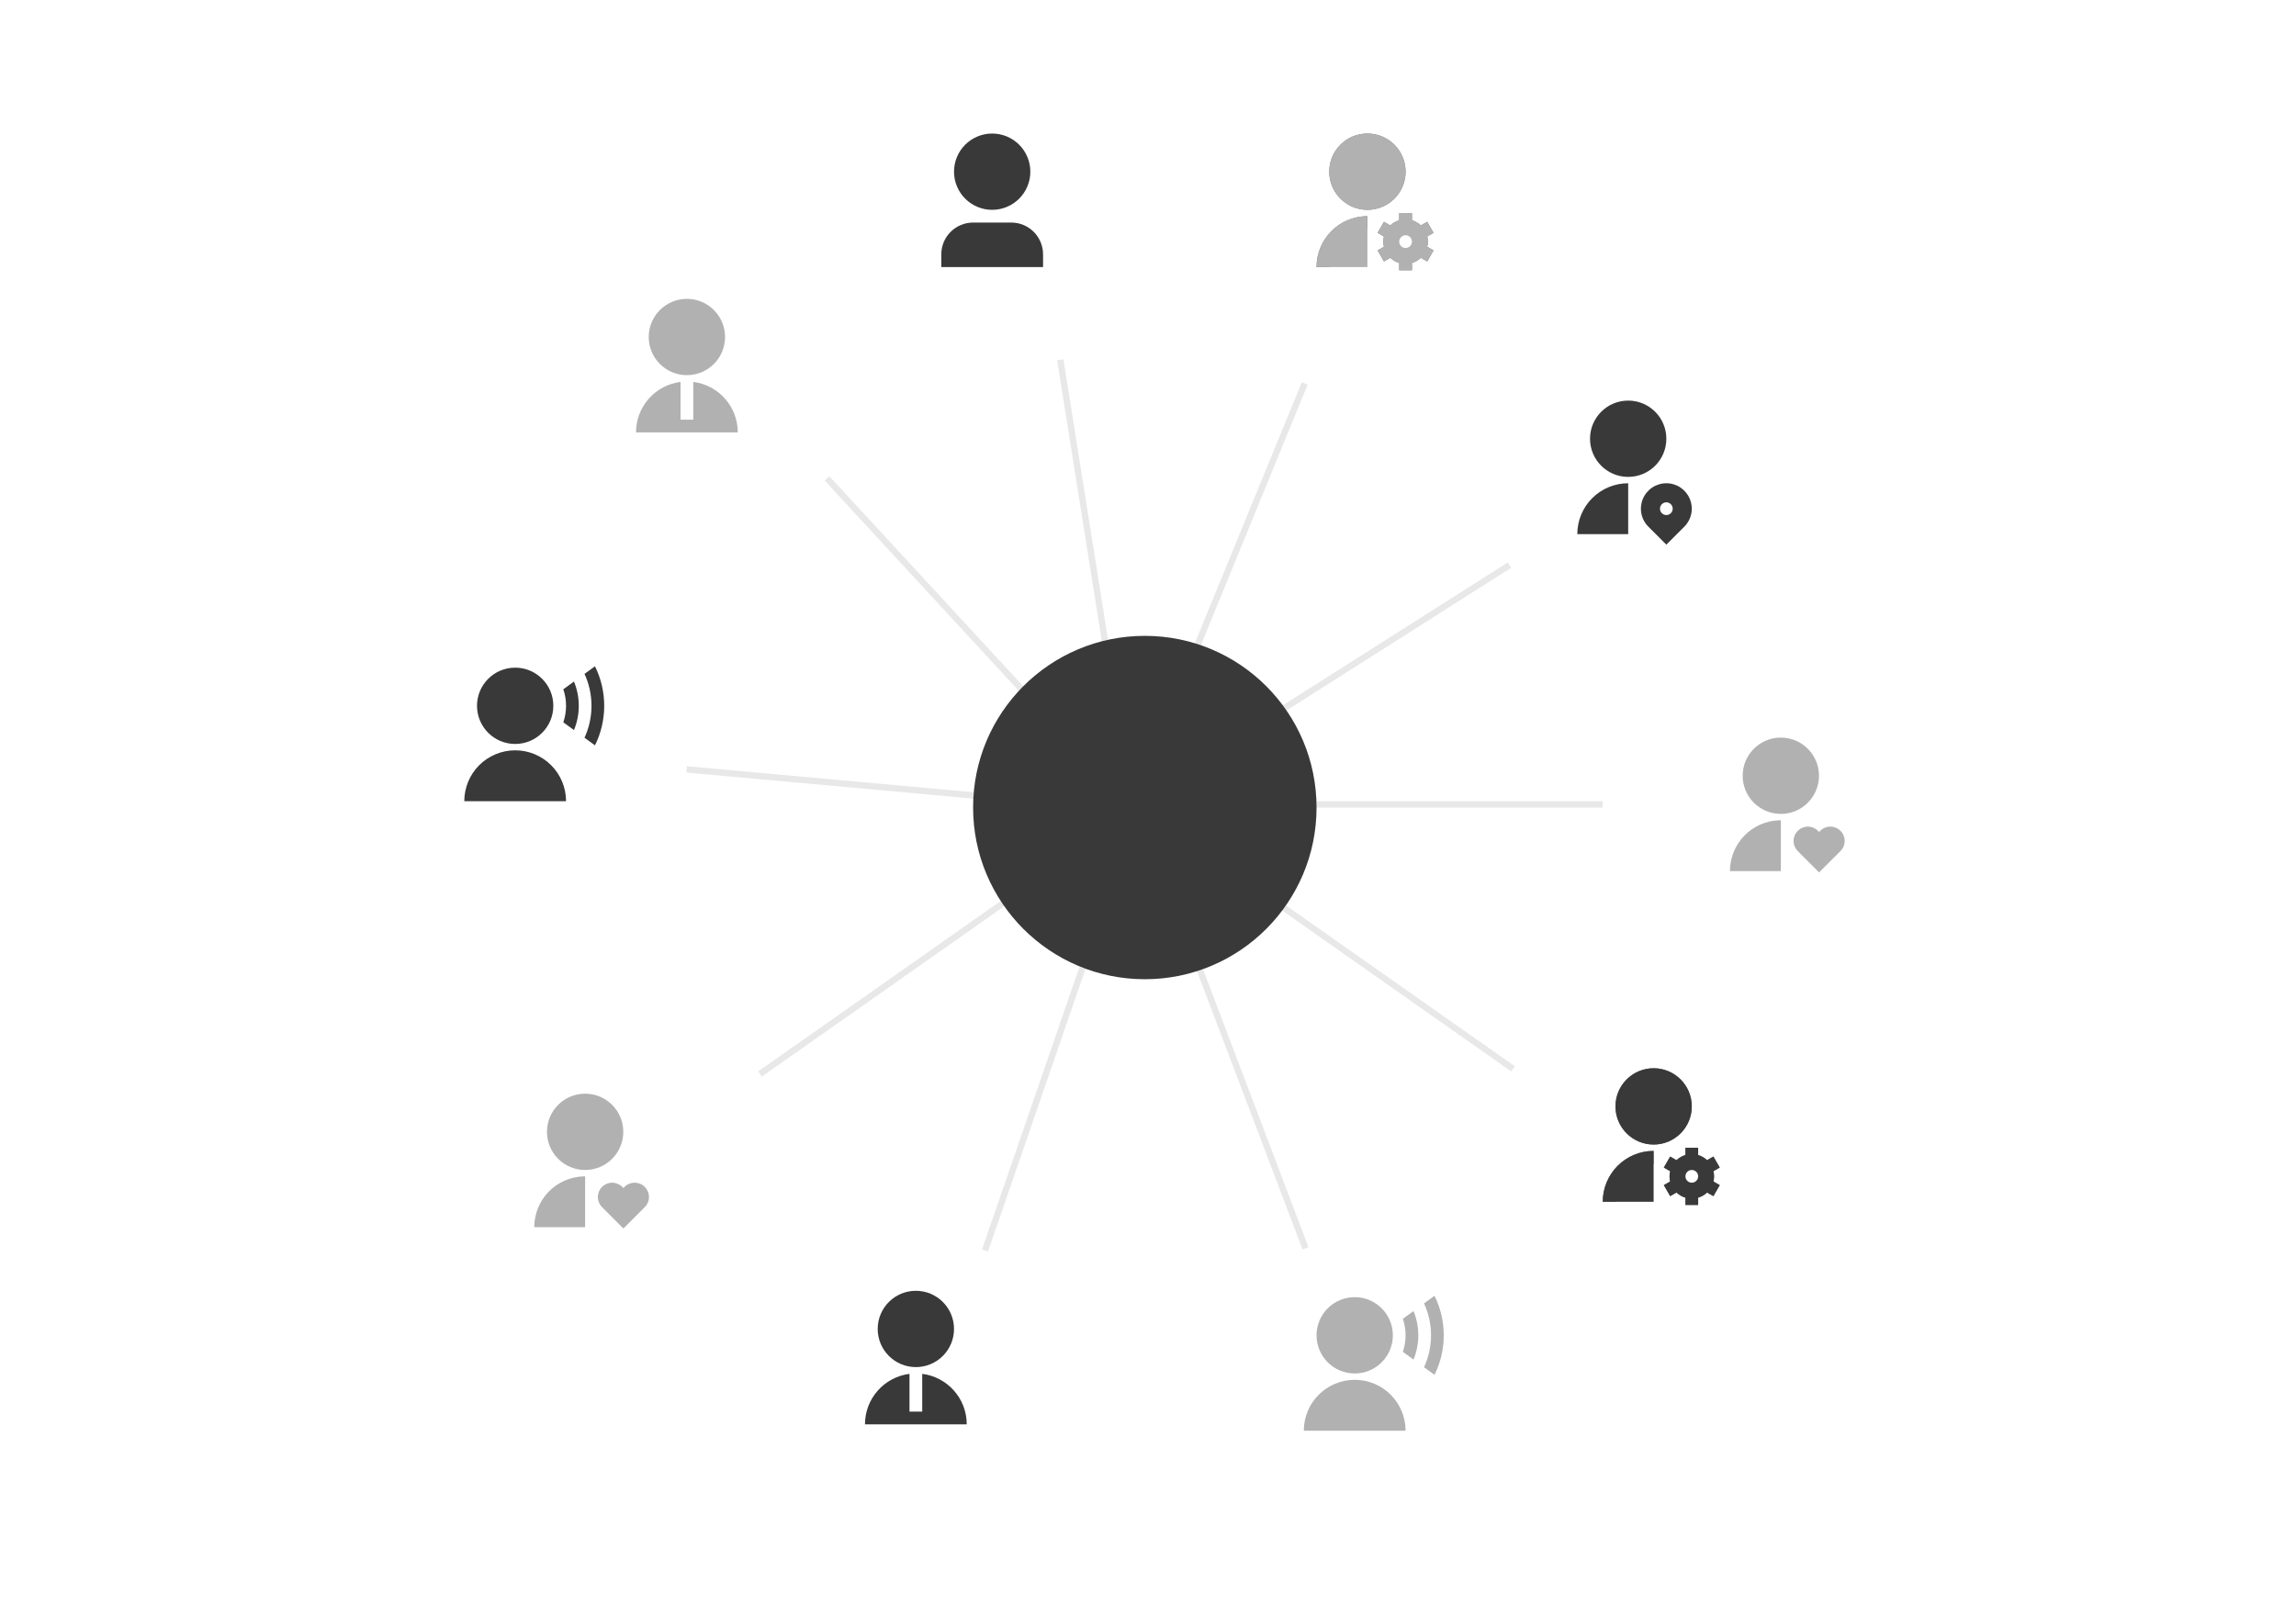
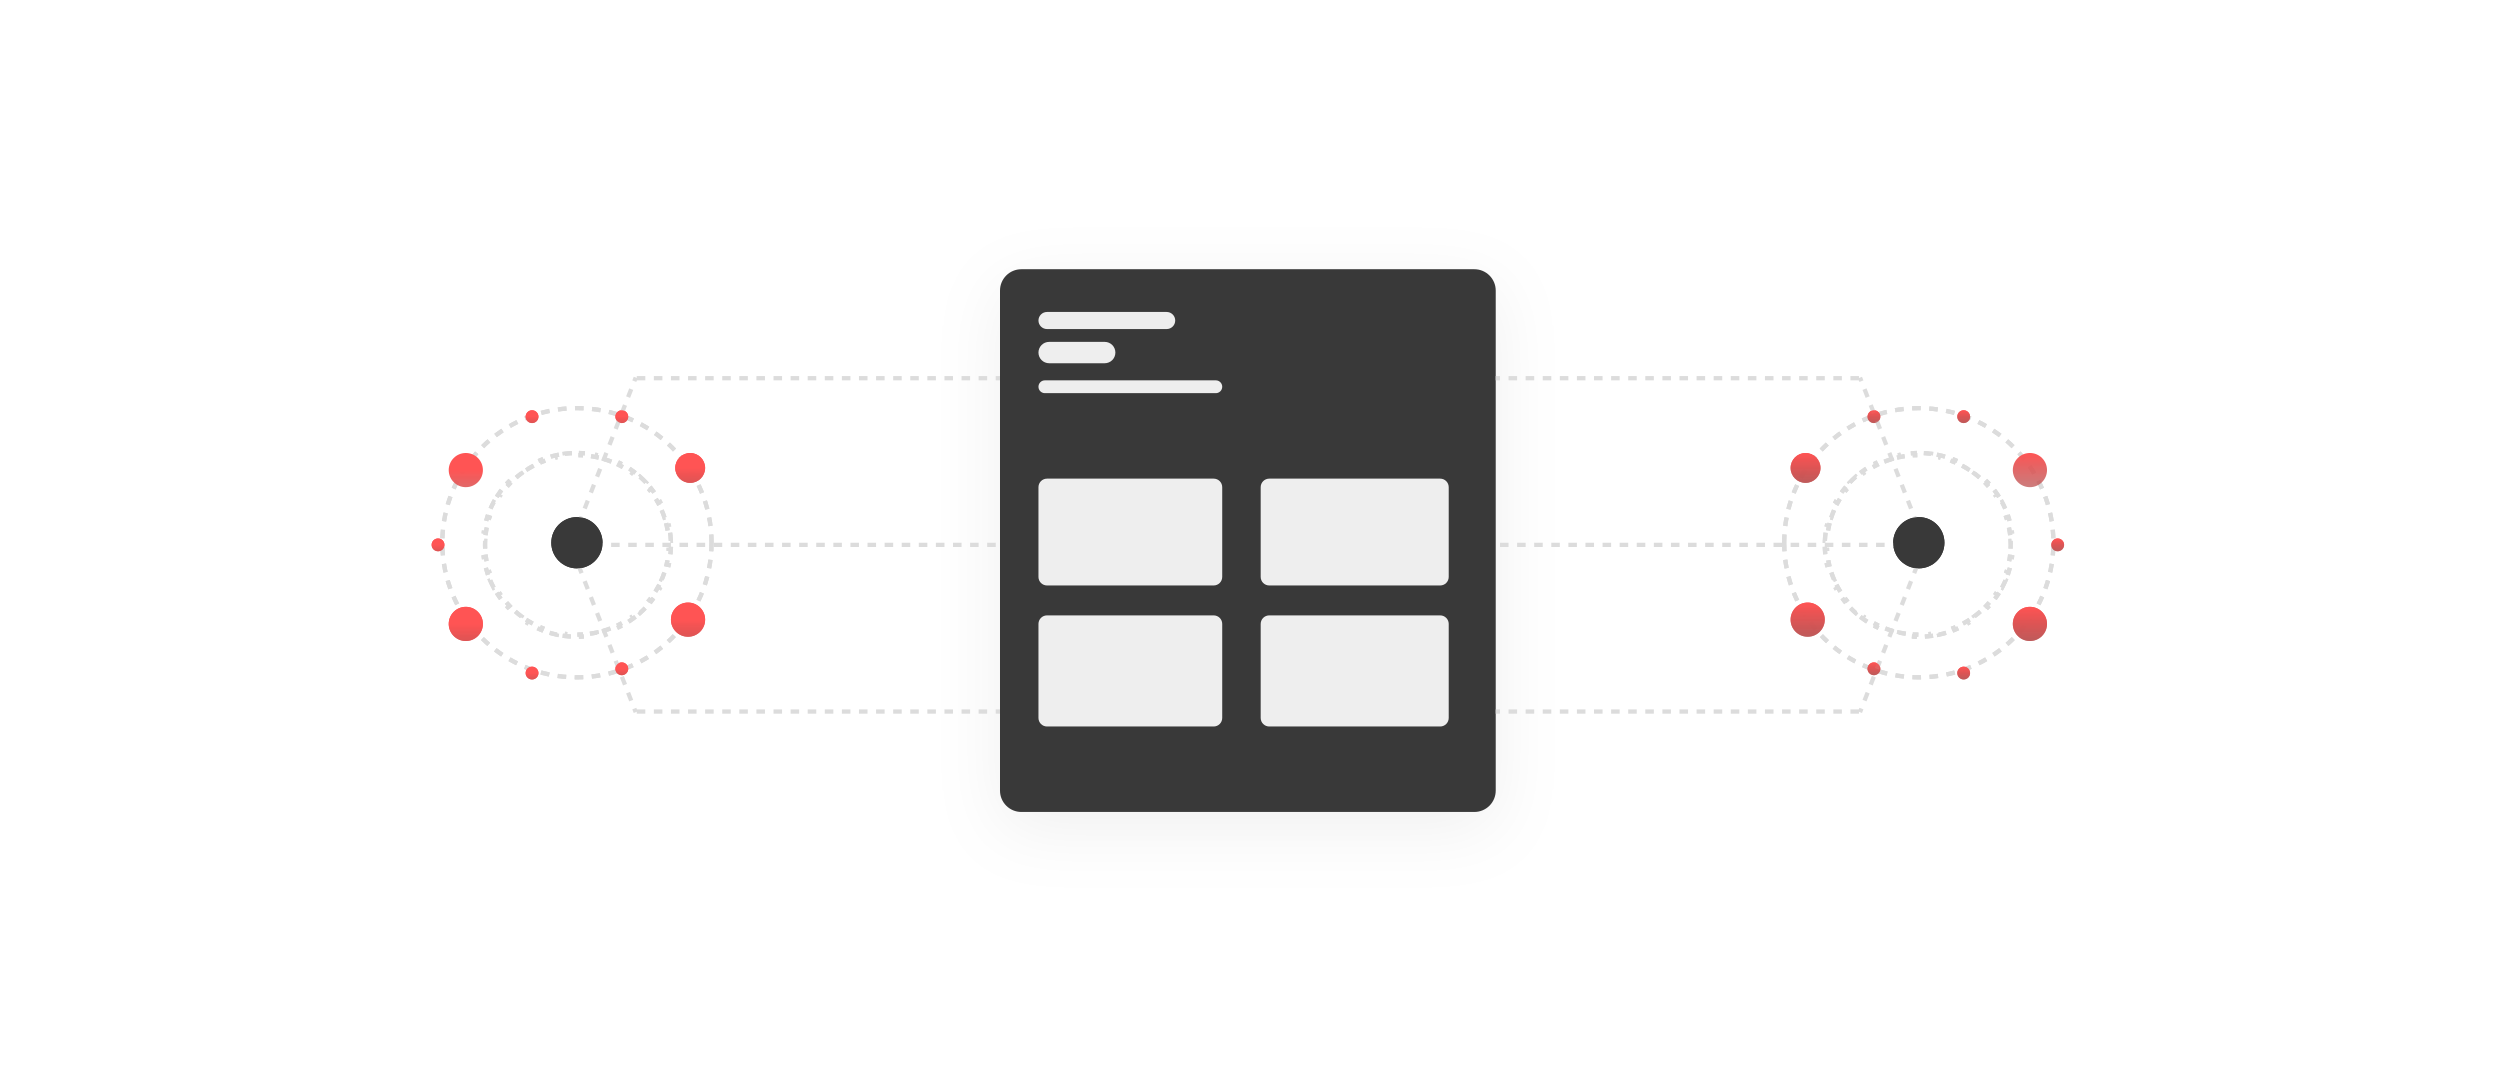
- <svg xmlns="http://www.w3.org/2000/svg" width="361" height="254" viewBox="0 0 361 254" fill="none">
-   <line x1="178.033" y1="127.239" x2="130.033" y2="75.239" stroke="#E8E8E8" />
-   <line x1="177.906" y1="126.979" x2="166.706" y2="56.579" stroke="#E8E8E8" />
-   <line x1="177.937" y1="126.71" x2="205.137" y2="60.31" stroke="#E8E8E8" />
-   <line x1="178.132" y1="126.478" x2="237.332" y2="88.878" stroke="#E8E8E8" />
-   <line x1="178" y1="126.5" x2="252" y2="126.5" stroke="#E8E8E8" />
-   <line x1="178.687" y1="126.491" x2="237.887" y2="168.091" stroke="#E8E8E8" />
-   <line x1="178.868" y1="126.723" x2="205.268" y2="196.323" stroke="#E8E8E8" />
-   <line x1="178.873" y1="127.063" x2="154.873" y2="196.663" stroke="#E8E8E8" />
-   <line x1="178.687" y1="127.309" x2="119.487" y2="168.909" stroke="#E8E8E8" />
-   <line x1="178.355" y1="127.398" x2="107.955" y2="120.998" stroke="#E8E8E8" />
-   <circle cx="180" cy="127" r="27" fill="#393939" />
-   <path d="M285.841 130.659L286.017 130.836L286.195 130.659C286.404 130.45 286.652 130.284 286.925 130.171C287.198 130.058 287.491 130 287.786 130C288.081 130 288.374 130.058 288.647 130.171C288.92 130.284 289.168 130.45 289.377 130.659C289.586 130.868 289.752 131.116 289.865 131.389C289.978 131.662 290.036 131.955 290.036 132.25C290.036 132.545 289.978 132.838 289.865 133.111C289.752 133.384 289.586 133.632 289.377 133.841L286.017 137.2L282.659 133.841C282.237 133.419 282 132.847 282 132.25C282 131.653 282.237 131.081 282.659 130.659C283.081 130.237 283.653 130 284.25 130C284.847 130 285.419 130.237 285.841 130.659V130.659ZM280 129V137H272C272 134.922 272.809 132.925 274.255 131.432C275.702 129.94 277.673 129.069 279.75 129.004L280 129ZM280 116C283.315 116 286 118.685 286 122C286 125.315 283.315 128 280 128C276.685 128 274 125.315 274 122C274 118.685 276.685 116 280 116Z" fill="#B1B1B1" />
-   <path d="M97.841 186.659L98.017 186.836L98.195 186.659C98.404 186.45 98.652 186.284 98.925 186.171C99.198 186.058 99.49 186 99.786 186C100.081 186 100.374 186.058 100.647 186.171C100.92 186.284 101.168 186.45 101.377 186.659C101.586 186.868 101.752 187.116 101.865 187.389C101.978 187.662 102.036 187.955 102.036 188.25C102.036 188.545 101.978 188.838 101.865 189.111C101.752 189.384 101.586 189.632 101.377 189.841L98.017 193.2L94.659 189.841C94.237 189.419 94 188.847 94 188.25C94 187.653 94.237 187.081 94.659 186.659C95.081 186.237 95.653 186 96.25 186C96.847 186 97.419 186.237 97.841 186.659V186.659ZM92 185V193H84C84 190.922 84.809 188.925 86.255 187.432C87.702 185.94 89.673 185.069 91.75 185.004L92 185ZM92 172C95.315 172 98 174.685 98 178C98 181.315 95.315 184 92 184C88.685 184 86 181.315 86 178C86 174.685 88.685 172 92 172Z" fill="#B1B1B1" />
-   <path d="M260 181V183C258.409 183 256.883 183.632 255.757 184.757C254.632 185.883 254 187.409 254 189H252C252 186.878 252.843 184.843 254.343 183.343C255.843 181.843 257.878 181 260 181V181ZM260 180C256.685 180 254 177.315 254 174C254 170.685 256.685 168 260 168C263.315 168 266 170.685 266 174C266 177.315 263.315 180 260 180ZM260 178C262.21 178 264 176.21 264 174C264 171.79 262.21 170 260 170C257.79 170 256 171.79 256 174C256 176.21 257.79 178 260 178ZM262.595 185.812C262.468 185.278 262.468 184.723 262.595 184.189L261.603 183.616L262.603 181.884L263.595 182.457C263.993 182.08 264.474 181.802 265 181.645V180.5H267V181.645C267.532 181.803 268.012 182.085 268.405 182.457L269.397 181.884L270.397 183.616L269.405 184.189C269.532 184.722 269.532 185.278 269.405 185.811L270.397 186.384L269.397 188.116L268.405 187.543C268.007 187.92 267.526 188.198 267 188.355V189.5H265V188.355C264.474 188.198 263.993 187.92 263.595 187.543L262.603 188.116L261.603 186.384L262.595 185.812V185.812ZM266 186.5C266.398 186.5 266.779 186.342 267.061 186.061C267.342 185.779 267.5 185.398 267.5 185C267.5 184.602 267.342 184.221 267.061 183.939C266.779 183.658 266.398 183.5 266 183.5C265.602 183.5 265.221 183.658 264.939 183.939C264.658 184.221 264.5 184.602 264.5 185C264.5 185.398 264.658 185.779 264.939 186.061C265.221 186.342 265.602 186.5 266 186.5Z" fill="#727171" />
-   <path d="M260 181V189H252C252 186.878 252.843 184.843 254.343 183.343C255.843 181.843 257.878 181 260 181V181ZM260 180C256.685 180 254 177.315 254 174C254 170.685 256.685 168 260 168C263.315 168 266 170.685 266 174C266 177.315 263.315 180 260 180ZM262.595 185.812C262.468 185.278 262.468 184.723 262.595 184.189L261.603 183.616L262.603 181.884L263.595 182.457C263.993 182.08 264.474 181.802 265 181.645V180.5H267V181.645C267.532 181.803 268.012 182.085 268.405 182.457L269.397 181.884L270.397 183.616L269.405 184.189C269.532 184.722 269.532 185.278 269.405 185.811L270.397 186.384L269.397 188.116L268.405 187.543C268.007 187.92 267.526 188.198 267 188.355V189.5H265V188.355C264.474 188.198 263.993 187.92 263.595 187.543L262.603 188.116L261.603 186.384L262.595 185.812V185.812ZM266 184C265.735 184 265.48 184.105 265.293 184.293C265.105 184.48 265 184.735 265 185C265 185.265 265.105 185.52 265.293 185.707C265.48 185.895 265.735 186 266 186C266.265 186 266.52 185.895 266.707 185.707C266.895 185.52 267 185.265 267 185C267 184.735 266.895 184.48 266.707 184.293C266.52 184.105 266.265 184 266 184Z" fill="#393939" />
-   <path d="M215 34V36C213.409 36 211.883 36.632 210.757 37.757C209.632 38.883 209 40.409 209 42H207C207 39.878 207.843 37.843 209.343 36.343C210.843 34.843 212.878 34 215 34V34ZM215 33C211.685 33 209 30.315 209 27C209 23.685 211.685 21 215 21C218.315 21 221 23.685 221 27C221 30.315 218.315 33 215 33ZM215 31C217.21 31 219 29.21 219 27C219 24.79 217.21 23 215 23C212.79 23 211 24.79 211 27C211 29.21 212.79 31 215 31ZM217.595 38.812C217.468 38.278 217.468 37.723 217.595 37.189L216.603 36.616L217.603 34.884L218.595 35.457C218.993 35.08 219.474 34.802 220 34.645V33.5H222V34.645C222.532 34.803 223.012 35.085 223.405 35.457L224.397 34.884L225.397 36.616L224.405 37.189C224.532 37.722 224.532 38.278 224.405 38.811L225.397 39.384L224.397 41.116L223.405 40.543C223.007 40.92 222.526 41.198 222 41.355V42.5H220V41.355C219.474 41.198 218.993 40.92 218.595 40.543L217.603 41.116L216.603 39.384L217.595 38.812V38.812ZM221 39.5C221.398 39.5 221.779 39.342 222.061 39.061C222.342 38.779 222.5 38.398 222.5 38C222.5 37.602 222.342 37.221 222.061 36.939C221.779 36.658 221.398 36.5 221 36.5C220.602 36.5 220.221 36.658 219.939 36.939C219.658 37.221 219.5 37.602 219.5 38C219.5 38.398 219.658 38.779 219.939 39.061C220.221 39.342 220.602 39.5 221 39.5Z" fill="#727171" />
-   <path d="M215 34V42H207C207 39.878 207.843 37.843 209.343 36.343C210.843 34.843 212.878 34 215 34V34ZM215 33C211.685 33 209 30.315 209 27C209 23.685 211.685 21 215 21C218.315 21 221 23.685 221 27C221 30.315 218.315 33 215 33ZM217.595 38.812C217.468 38.278 217.468 37.723 217.595 37.189L216.603 36.616L217.603 34.884L218.595 35.457C218.993 35.08 219.474 34.802 220 34.645V33.5H222V34.645C222.532 34.803 223.012 35.085 223.405 35.457L224.397 34.884L225.397 36.616L224.405 37.189C224.532 37.722 224.532 38.278 224.405 38.811L225.397 39.384L224.397 41.116L223.405 40.543C223.007 40.92 222.526 41.198 222 41.355V42.5H220V41.355C219.474 41.198 218.993 40.92 218.595 40.543L217.603 41.116L216.603 39.384L217.595 38.812V38.812ZM221 37C220.735 37 220.48 37.105 220.293 37.293C220.105 37.48 220 37.735 220 38C220 38.265 220.105 38.52 220.293 38.707C220.48 38.895 220.735 39 221 39C221.265 39 221.52 38.895 221.707 38.707C221.895 38.52 222 38.265 222 38C222 37.735 221.895 37.48 221.707 37.293C221.52 37.105 221.265 37 221 37Z" fill="#B1B1B1" />
-   <path d="M256 76V84H248C248 81.878 248.843 79.843 250.343 78.343C251.843 76.843 253.878 76 256 76V76ZM256 75C252.685 75 250 72.315 250 69C250 65.685 252.685 63 256 63C259.315 63 262 65.685 262 69C262 72.315 259.315 75 256 75ZM264.828 82.828L262 85.657L259.172 82.828C258.612 82.269 258.231 81.556 258.077 80.78C257.923 80.004 258.002 79.2 258.304 78.469C258.607 77.738 259.12 77.113 259.778 76.673C260.435 76.234 261.209 75.999 262 75.999C262.791 75.999 263.565 76.234 264.222 76.673C264.88 77.113 265.393 77.738 265.696 78.469C265.998 79.2 266.077 80.004 265.923 80.78C265.769 81.556 265.388 82.269 264.828 82.828V82.828ZM262 79C261.735 79 261.48 79.105 261.293 79.293C261.105 79.48 261 79.735 261 80C261 80.265 261.105 80.52 261.293 80.707C261.48 80.895 261.735 81 262 81C262.265 81 262.52 80.895 262.707 80.707C262.895 80.52 263 80.265 263 80C263 79.735 262.895 79.48 262.707 79.293C262.52 79.105 262.265 79 262 79Z" fill="#393939" />
-   <path d="M73 126C73 123.878 73.843 121.843 75.343 120.343C76.843 118.843 78.878 118 81 118C83.122 118 85.157 118.843 86.657 120.343C88.157 121.843 89 123.878 89 126H73ZM81 117C77.685 117 75 114.315 75 111C75 107.685 77.685 105 81 105C84.315 105 87 107.685 87 111C87 114.315 84.315 117 81 117ZM90.246 107.184C90.745 108.394 91.002 109.691 91 111C91.002 112.309 90.745 113.606 90.246 114.816L88.569 113.596C88.855 112.76 89.001 111.883 89 111C89.001 110.117 88.856 109.24 88.57 108.404L90.246 107.184V107.184ZM93.548 104.784C94.506 106.716 95.003 108.844 95 111C95 113.233 94.477 115.344 93.548 117.216L91.903 116.02C92.628 114.446 93.002 112.733 93 111C93 109.208 92.607 107.507 91.903 105.98L93.548 104.784V104.784Z" fill="#393939" />
-   <path d="M205 225C205 222.878 205.843 220.843 207.343 219.343C208.843 217.843 210.878 217 213 217C215.122 217 217.157 217.843 218.657 219.343C220.157 220.843 221 222.878 221 225H205ZM213 216C209.685 216 207 213.315 207 210C207 206.685 209.685 204 213 204C216.315 204 219 206.685 219 210C219 213.315 216.315 216 213 216ZM222.246 206.184C222.745 207.394 223.002 208.691 223 210C223.002 211.309 222.745 212.606 222.246 213.816L220.569 212.596C220.855 211.76 221.001 210.883 221 210C221.001 209.117 220.856 208.24 220.57 207.404L222.246 206.184V206.184ZM225.548 203.784C226.506 205.716 227.003 207.844 227 210C227 212.233 226.477 214.344 225.548 216.216L223.903 215.02C224.628 213.446 225.003 211.733 225 210C225 208.208 224.607 206.507 223.903 204.98L225.548 203.784V203.784Z" fill="#B1B1B1" />
-   <path d="M143 216.062V222H145V216.062C148.946 216.554 152 219.92 152 224H136C136 222.051 136.711 220.17 138 218.708C139.289 217.247 141.067 216.306 143 216.062V216.062ZM144 215C140.685 215 138 212.315 138 209C138 205.685 140.685 203 144 203C147.315 203 150 205.685 150 209C150 212.315 147.315 215 144 215Z" fill="#393939" />
-   <path d="M107 60.062V66H109V60.062C112.946 60.554 116 63.92 116 68H100C100 66.051 100.711 64.17 102 62.708C103.289 61.247 105.067 60.306 107 60.062V60.062ZM108 59C104.685 59 102 56.315 102 53C102 49.685 104.685 47 108 47C111.315 47 114 49.685 114 53C114 56.315 111.315 59 108 59Z" fill="#B1B1B1" />
-   <path d="M164 42H148V40C148 38.674 148.527 37.402 149.464 36.465C150.402 35.527 151.674 35 153 35H159C160.326 35 161.598 35.527 162.536 36.465C163.473 37.402 164 38.674 164 40V42ZM156 33C155.212 33 154.432 32.845 153.704 32.543C152.976 32.242 152.315 31.8 151.757 31.243C151.2 30.686 150.758 30.024 150.457 29.296C150.155 28.568 150 27.788 150 27C150 26.212 150.155 25.432 150.457 24.704C150.758 23.976 151.2 23.314 151.757 22.757C152.315 22.2 152.976 21.758 153.704 21.457C154.432 21.155 155.212 21 156 21C157.591 21 159.117 21.632 160.243 22.757C161.368 23.883 162 25.409 162 27C162 28.591 161.368 30.117 160.243 31.243C159.117 32.368 157.591 33 156 33V33Z" fill="#393939" />
+ <svg xmlns="http://www.w3.org/2000/svg" width="585" height="254" viewBox="0 0 585 254" fill="none">
+   <circle cx="135" cy="127" r="31.5" stroke="#DCDCDC" stroke-dasharray="2 2" />
+   <circle r="31.5" transform="matrix(-1 0 0 1 449 127)" stroke="#DCDCDC" stroke-dasharray="2 2" />
+   <g filter="url(#filter0_d)">
+     <rect x="234" y="63" width="116" height="127" rx="5" fill="#393939" />
+   </g>
+   <rect x="243" y="73" width="32" height="4" rx="2" fill="#EEEEEE" />
+   <rect x="243" y="80" width="18" height="5" rx="2.5" fill="#EEEEEE" />
+   <rect x="243" y="89" width="43" height="3" rx="1.5" fill="#EEEEEE" />
+   <rect x="243" y="112" width="43" height="25" rx="2" fill="#EEEEEE" />
+   <rect x="243" y="144" width="43" height="26" rx="2" fill="#EEEEEE" />
+   <rect x="295" y="112" width="44" height="25" rx="2" fill="#EEEEEE" />
+   <rect x="295" y="144" width="44" height="26" rx="2" fill="#EEEEEE" />
+   <path d="M156.81 124.66C156.894 125.282 156.951 125.913 156.979 126.55L156.479 126.573C156.493 126.88 156.5 127.189 156.5 127.5C156.5 127.811 156.493 128.12 156.479 128.427L156.979 128.45C156.951 129.087 156.894 129.718 156.81 130.34L156.314 130.273C156.231 130.89 156.12 131.498 155.984 132.096L156.471 132.207C156.329 132.827 156.16 133.437 155.965 134.036L155.49 133.881C155.297 134.47 155.079 135.048 154.836 135.614L155.296 135.811C155.046 136.394 154.77 136.964 154.47 137.52L154.03 137.282C153.736 137.827 153.418 138.357 153.078 138.872L153.495 139.148C153.146 139.676 152.774 140.189 152.38 140.684L151.989 140.372C151.604 140.856 151.198 141.323 150.772 141.772L151.135 142.116C150.7 142.574 150.244 143.014 149.77 143.434L149.439 143.06C148.976 143.47 148.496 143.859 147.999 144.229L148.297 144.63C147.79 145.007 147.266 145.362 146.726 145.695L146.463 145.269C145.939 145.593 145.399 145.895 144.844 146.174L145.069 146.621C144.507 146.905 143.93 147.165 143.34 147.401L143.154 146.937C142.582 147.166 141.998 147.372 141.403 147.553L141.549 148.031C140.947 148.214 140.335 148.373 139.712 148.506L139.608 148.017C139.007 148.145 138.397 148.248 137.779 148.326L137.841 148.822C137.219 148.901 136.588 148.954 135.95 148.98L135.929 148.481C135.621 148.494 135.311 148.5 135 148.5C134.689 148.5 134.379 148.494 134.071 148.481L134.05 148.98C133.412 148.954 132.781 148.901 132.159 148.822L132.221 148.326C131.603 148.248 130.993 148.145 130.392 148.017L130.288 148.506C129.665 148.373 129.053 148.214 128.451 148.031L128.597 147.553C128.002 147.372 127.418 147.166 126.846 146.937L126.66 147.401C126.07 147.165 125.493 146.905 124.931 146.621L125.156 146.174C124.601 145.895 124.061 145.593 123.537 145.269L123.274 145.695C122.734 145.362 122.21 145.007 121.703 144.63L122.001 144.229C121.504 143.859 121.024 143.469 120.561 143.06L120.23 143.434C119.756 143.014 119.3 142.574 118.865 142.116L119.228 141.772C118.802 141.323 118.396 140.856 118.011 140.372L117.62 140.684C117.226 140.189 116.854 139.676 116.505 139.148L116.922 138.872C116.582 138.357 116.264 137.827 115.97 137.282L115.53 137.52C115.23 136.964 114.954 136.394 114.704 135.811L115.164 135.614C114.921 135.048 114.703 134.47 114.51 133.881L114.035 134.036C113.84 133.437 113.671 132.827 113.529 132.207L114.016 132.096C113.88 131.498 113.769 130.89 113.686 130.273L113.19 130.34C113.106 129.718 113.049 129.087 113.021 128.45L113.521 128.427C113.507 128.12 113.5 127.811 113.5 127.5C113.5 127.189 113.507 126.88 113.521 126.573L113.021 126.55C113.049 125.913 113.106 125.282 113.19 124.66L113.686 124.727C113.769 124.11 113.88 123.502 114.016 122.904L113.529 122.793C113.671 122.173 113.84 121.563 114.035 120.964L114.51 121.119C114.703 120.53 114.921 119.952 115.164 119.386L114.704 119.189C114.954 118.606 115.23 118.036 115.53 117.48L115.97 117.718C116.264 117.173 116.582 116.643 116.922 116.128L116.505 115.852C116.854 115.324 117.226 114.811 117.62 114.316L118.011 114.628C118.396 114.144 118.802 113.677 119.228 113.228L118.865 112.884C119.3 112.426 119.756 111.986 120.23 111.566L120.561 111.94C121.024 111.53 121.504 111.141 122.001 110.771L121.703 110.37C122.21 109.993 122.734 109.638 123.274 109.305L123.537 109.731C124.061 109.407 124.601 109.105 125.156 108.826L124.931 108.379C125.493 108.095 126.07 107.835 126.66 107.599L126.846 108.063C127.418 107.834 128.002 107.628 128.597 107.447L128.451 106.969C129.053 106.786 129.665 106.627 130.288 106.494L130.392 106.983C130.993 106.855 131.603 106.752 132.221 106.674L132.159 106.178C132.781 106.099 133.412 106.046 134.05 106.02L134.071 106.519C134.379 106.506 134.689 106.5 135 106.5C135.311 106.5 135.621 106.506 135.929 106.519L135.95 106.02C136.588 106.046 137.219 106.099 137.841 106.178L137.779 106.674C138.397 106.752 139.007 106.855 139.608 106.983L139.712 106.494C140.335 106.627 140.947 106.786 141.549 106.969L141.403 107.447C141.998 107.628 142.582 107.834 143.154 108.063L143.34 107.599C143.93 107.835 144.507 108.095 145.069 108.379L144.844 108.826C145.399 109.105 145.939 109.407 146.463 109.731L146.726 109.305C147.266 109.638 147.79 109.993 148.297 110.37L147.999 110.771C148.496 111.141 148.976 111.531 149.439 111.94L149.77 111.566C150.244 111.986 150.7 112.426 151.135 112.884L150.772 113.228C151.198 113.677 151.604 114.144 151.989 114.628L152.38 114.316C152.774 114.811 153.146 115.324 153.495 115.852L153.078 116.128C153.418 116.643 153.736 117.173 154.03 117.718L154.47 117.48C154.77 118.036 155.046 118.606 155.296 119.189L154.836 119.386C155.079 119.952 155.297 120.53 155.49 121.119L155.965 120.964C156.16 121.563 156.329 122.173 156.471 122.793L155.984 122.904C156.12 123.502 156.231 124.11 156.314 124.727L156.81 124.66Z" stroke="#DCDCDC" stroke-dasharray="2 2" />
+   <path d="M427.19 124.66C427.106 125.282 427.049 125.913 427.021 126.55L427.521 126.573C427.507 126.88 427.5 127.189 427.5 127.5C427.5 127.811 427.507 128.12 427.521 128.427L427.021 128.45C427.049 129.087 427.106 129.718 427.19 130.34L427.686 130.273C427.769 130.89 427.88 131.498 428.016 132.096L427.529 132.207C427.671 132.827 427.84 133.437 428.035 134.036L428.51 133.881C428.703 134.47 428.921 135.048 429.164 135.614L428.704 135.811C428.954 136.394 429.23 136.964 429.53 137.52L429.97 137.282C430.264 137.827 430.582 138.357 430.922 138.872L430.505 139.148C430.854 139.676 431.226 140.189 431.62 140.684L432.011 140.372C432.396 140.856 432.802 141.323 433.228 141.772L432.865 142.116C433.3 142.574 433.756 143.014 434.23 143.434L434.561 143.06C435.024 143.47 435.504 143.859 436.001 144.229L435.703 144.63C436.21 145.007 436.734 145.362 437.274 145.695L437.537 145.269C438.061 145.593 438.601 145.895 439.156 146.174L438.931 146.621C439.493 146.905 440.07 147.165 440.66 147.401L440.846 146.937C441.418 147.166 442.002 147.372 442.597 147.553L442.451 148.031C443.053 148.214 443.665 148.373 444.288 148.506L444.392 148.017C444.993 148.145 445.603 148.248 446.221 148.326L446.159 148.822C446.781 148.901 447.412 148.954 448.05 148.98L448.071 148.481C448.379 148.494 448.689 148.5 449 148.5C449.311 148.5 449.621 148.494 449.929 148.481L449.95 148.98C450.588 148.954 451.219 148.901 451.841 148.822L451.779 148.326C452.397 148.248 453.007 148.145 453.608 148.017L453.712 148.506C454.335 148.373 454.947 148.214 455.549 148.031L455.403 147.553C455.998 147.372 456.582 147.166 457.154 146.937L457.34 147.401C457.93 147.165 458.507 146.905 459.069 146.621L458.844 146.174C459.399 145.895 459.939 145.593 460.463 145.269L460.726 145.695C461.266 145.362 461.79 145.007 462.297 144.63L461.999 144.229C462.496 143.859 462.976 143.469 463.439 143.06L463.77 143.434C464.244 143.014 464.7 142.574 465.135 142.116L464.772 141.772C465.198 141.323 465.604 140.856 465.989 140.372L466.38 140.684C466.774 140.189 467.146 139.676 467.495 139.148L467.078 138.872C467.418 138.357 467.736 137.827 468.03 137.282L468.47 137.52C468.77 136.964 469.046 136.394 469.296 135.811L468.836 135.614C469.079 135.048 469.297 134.47 469.49 133.881L469.965 134.036C470.16 133.437 470.329 132.827 470.471 132.207L469.984 132.096C470.12 131.498 470.231 130.89 470.314 130.273L470.81 130.34C470.894 129.718 470.951 129.087 470.979 128.45L470.479 128.427C470.493 128.12 470.5 127.811 470.5 127.5C470.5 127.189 470.493 126.88 470.479 126.573L470.979 126.55C470.951 125.913 470.894 125.282 470.81 124.66L470.314 124.727C470.231 124.11 470.12 123.502 469.984 122.904L470.471 122.793C470.329 122.173 470.16 121.563 469.965 120.964L469.49 121.119C469.297 120.53 469.079 119.952 468.836 119.386L469.296 119.189C469.046 118.606 468.77 118.036 468.47 117.48L468.03 117.718C467.736 117.173 467.418 116.643 467.078 116.128L467.495 115.852C467.146 115.324 466.774 114.811 466.38 114.316L465.989 114.628C465.604 114.144 465.198 113.677 464.772 113.228L465.135 112.884C464.7 112.426 464.244 111.986 463.77 111.566L463.439 111.94C462.976 111.53 462.496 111.141 461.999 110.771L462.297 110.37C461.79 109.993 461.266 109.638 460.726 109.305L460.463 109.731C459.939 109.407 459.399 109.105 458.844 108.826L459.069 108.379C458.507 108.095 457.93 107.835 457.34 107.599L457.154 108.063C456.582 107.834 455.998 107.628 455.403 107.447L455.549 106.969C454.947 106.786 454.335 106.627 453.712 106.494L453.608 106.983C453.007 106.855 452.397 106.752 451.779 106.674L451.841 106.178C451.219 106.099 450.588 106.046 449.95 106.02L449.929 106.519C449.621 106.506 449.311 106.5 449 106.5C448.689 106.5 448.379 106.506 448.071 106.519L448.05 106.02C447.412 106.046 446.781 106.099 446.159 106.178L446.221 106.674C445.603 106.752 444.993 106.855 444.392 106.983L444.288 106.494C443.665 106.627 443.053 106.786 442.451 106.969L442.597 107.447C442.002 107.628 441.418 107.834 440.846 108.063L440.66 107.599C440.07 107.835 439.493 108.095 438.931 108.379L439.156 108.826C438.601 109.105 438.061 109.407 437.537 109.731L437.274 109.305C436.734 109.638 436.21 109.993 435.703 110.37L436.001 110.771C435.504 111.141 435.024 111.531 434.561 111.94L434.23 111.566C433.756 111.986 433.3 112.426 432.865 112.884L433.228 113.228C432.802 113.677 432.396 114.144 432.011 114.628L431.62 114.316C431.226 114.811 430.854 115.324 430.505 115.852L430.922 116.128C430.582 116.643 430.264 117.173 429.97 117.718L429.53 117.48C429.23 118.036 428.954 118.606 428.704 119.189L429.164 119.386C428.921 119.952 428.703 120.53 428.51 121.119L428.035 120.964C427.84 121.563 427.671 122.173 427.529 122.793L428.016 122.904C427.88 123.502 427.769 124.11 427.686 124.727L427.19 124.66Z" stroke="#DCDCDC" stroke-dasharray="2 2" />
+   <circle cx="135" cy="127" r="31.5" stroke="#DCDCDC" stroke-dasharray="2 2" />
+   <circle r="31.5" transform="matrix(-1 0 0 1 449 127)" stroke="#DCDCDC" stroke-dasharray="2 2" />
+   <circle r="4" transform="matrix(-1 0 0 1 161 145)" fill="url(#paint0_linear)" />
+   <circle cx="423" cy="145" r="4" fill="url(#paint1_linear)" />
+   <circle r="3.5" transform="matrix(-1 0 0 1 161.5 109.5)" fill="url(#paint2_linear)" />
+   <circle cx="422.5" cy="109.5" r="3.5" fill="url(#paint3_linear)" />
+   <circle r="4" transform="matrix(-1 0 0 1 109 146)" fill="url(#paint4_linear)" />
+   <circle cx="475" cy="146" r="4" fill="url(#paint5_linear)" />
+   <circle r="4" transform="matrix(-1 0 0 1 109 110)" fill="url(#paint6_linear)" />
+   <circle cx="475" cy="110" r="4" fill="url(#paint7_linear)" />
+   <circle r="1.5" transform="matrix(-1 0 0 1 102.5 127.5)" fill="url(#paint8_linear)" />
+   <circle cx="481.5" cy="127.5" r="1.5" fill="url(#paint9_linear)" />
+   <circle r="6" transform="matrix(-1 0 0 1 135 127)" fill="#393939" />
+   <circle cx="449" cy="127" r="6" fill="#393939" />
+   <circle r="1.5" transform="matrix(-1 0 0 1 124.5 97.5)" fill="url(#paint10_linear)" />
+   <circle cx="459.5" cy="97.5" r="1.5" fill="url(#paint11_linear)" />
+   <circle r="1.5" transform="matrix(-1 0 0 1 124.5 157.5)" fill="url(#paint12_linear)" />
+   <circle cx="459.5" cy="157.5" r="1.5" fill="url(#paint13_linear)" />
+   <circle r="1.5" transform="matrix(-1 0 0 1 145.5 97.5)" fill="url(#paint14_linear)" />
+   <circle cx="438.5" cy="97.5" r="1.5" fill="url(#paint15_linear)" />
+   <circle r="1.5" transform="matrix(-1 0 0 1 145.5 156.5)" fill="url(#paint16_linear)" />
+   <circle cx="438.5" cy="156.5" r="1.5" fill="url(#paint17_linear)" />
+   <path d="M156.81 124.66C156.894 125.282 156.951 125.913 156.979 126.55L156.479 126.573C156.493 126.88 156.5 127.189 156.5 127.5C156.5 127.811 156.493 128.12 156.479 128.427L156.979 128.45C156.951 129.087 156.894 129.718 156.81 130.34L156.314 130.273C156.231 130.89 156.12 131.498 155.984 132.096L156.471 132.207C156.329 132.827 156.16 133.437 155.965 134.036L155.49 133.881C155.297 134.47 155.079 135.048 154.836 135.614L155.296 135.811C155.046 136.394 154.77 136.964 154.47 137.52L154.03 137.282C153.736 137.827 153.418 138.357 153.078 138.872L153.495 139.148C153.146 139.676 152.774 140.189 152.38 140.684L151.989 140.372C151.604 140.856 151.198 141.323 150.772 141.772L151.135 142.116C150.7 142.574 150.244 143.014 149.77 143.434L149.439 143.06C148.976 143.47 148.496 143.859 147.999 144.229L148.297 144.63C147.79 145.007 147.266 145.362 146.726 145.695L146.463 145.269C145.939 145.593 145.399 145.895 144.844 146.174L145.069 146.621C144.507 146.905 143.93 147.165 143.34 147.401L143.154 146.937C142.582 147.166 141.998 147.372 141.403 147.553L141.549 148.031C140.947 148.214 140.335 148.373 139.712 148.506L139.608 148.017C139.007 148.145 138.397 148.248 137.779 148.326L137.841 148.822C137.219 148.901 136.588 148.954 135.95 148.98L135.929 148.481C135.621 148.494 135.311 148.5 135 148.5C134.689 148.5 134.379 148.494 134.071 148.481L134.05 148.98C133.412 148.954 132.781 148.901 132.159 148.822L132.221 148.326C131.603 148.248 130.993 148.145 130.392 148.017L130.288 148.506C129.665 148.373 129.053 148.214 128.451 148.031L128.597 147.553C128.002 147.372 127.418 147.166 126.846 146.937L126.66 147.401C126.07 147.165 125.493 146.905 124.931 146.621L125.156 146.174C124.601 145.895 124.061 145.593 123.537 145.269L123.274 145.695C122.734 145.362 122.21 145.007 121.703 144.63L122.001 144.229C121.504 143.859 121.024 143.469 120.561 143.06L120.23 143.434C119.756 143.014 119.3 142.574 118.865 142.116L119.228 141.772C118.802 141.323 118.396 140.856 118.011 140.372L117.62 140.684C117.226 140.189 116.854 139.676 116.505 139.148L116.922 138.872C116.582 138.357 116.264 137.827 115.97 137.282L115.53 137.52C115.23 136.964 114.954 136.394 114.704 135.811L115.164 135.614C114.921 135.048 114.703 134.47 114.51 133.881L114.035 134.036C113.84 133.437 113.671 132.827 113.529 132.207L114.016 132.096C113.88 131.498 113.769 130.89 113.686 130.273L113.19 130.34C113.106 129.718 113.049 129.087 113.021 128.45L113.521 128.427C113.507 128.12 113.5 127.811 113.5 127.5C113.5 127.189 113.507 126.88 113.521 126.573L113.021 126.55C113.049 125.913 113.106 125.282 113.19 124.66L113.686 124.727C113.769 124.11 113.88 123.502 114.016 122.904L113.529 122.793C113.671 122.173 113.84 121.563 114.035 120.964L114.51 121.119C114.703 120.53 114.921 119.952 115.164 119.386L114.704 119.189C114.954 118.606 115.23 118.036 115.53 117.48L115.97 117.718C116.264 117.173 116.582 116.643 116.922 116.128L116.505 115.852C116.854 115.324 117.226 114.811 117.62 114.316L118.011 114.628C118.396 114.144 118.802 113.677 119.228 113.228L118.865 112.884C119.3 112.426 119.756 111.986 120.23 111.566L120.561 111.94C121.024 111.53 121.504 111.141 122.001 110.771L121.703 110.37C122.21 109.993 122.734 109.638 123.274 109.305L123.537 109.731C124.061 109.407 124.601 109.105 125.156 108.826L124.931 108.379C125.493 108.095 126.07 107.835 126.66 107.599L126.846 108.063C127.418 107.834 128.002 107.628 128.597 107.447L128.451 106.969C129.053 106.786 129.665 106.627 130.288 106.494L130.392 106.983C130.993 106.855 131.603 106.752 132.221 106.674L132.159 106.178C132.781 106.099 133.412 106.046 134.05 106.02L134.071 106.519C134.379 106.506 134.689 106.5 135 106.5C135.311 106.5 135.621 106.506 135.929 106.519L135.95 106.02C136.588 106.046 137.219 106.099 137.841 106.178L137.779 106.674C138.397 106.752 139.007 106.855 139.608 106.983L139.712 106.494C140.335 106.627 140.947 106.786 141.549 106.969L141.403 107.447C141.998 107.628 142.582 107.834 143.154 108.063L143.34 107.599C143.93 107.835 144.507 108.095 145.069 108.379L144.844 108.826C145.399 109.105 145.939 109.407 146.463 109.731L146.726 109.305C147.266 109.638 147.79 109.993 148.297 110.37L147.999 110.771C148.496 111.141 148.976 111.531 149.439 111.94L149.77 111.566C150.244 111.986 150.7 112.426 151.135 112.884L150.772 113.228C151.198 113.677 151.604 114.144 151.989 114.628L152.38 114.316C152.774 114.811 153.146 115.324 153.495 115.852L153.078 116.128C153.418 116.643 153.736 117.173 154.03 117.718L154.47 117.48C154.77 118.036 155.046 118.606 155.296 119.189L154.836 119.386C155.079 119.952 155.297 120.53 155.49 121.119L155.965 120.964C156.16 121.563 156.329 122.173 156.471 122.793L155.984 122.904C156.12 123.502 156.231 124.11 156.314 124.727L156.81 124.66Z" stroke="#DCDCDC" stroke-dasharray="2 2" />
+   <path d="M427.19 124.66C427.106 125.282 427.049 125.913 427.021 126.55L427.521 126.573C427.507 126.88 427.5 127.189 427.5 127.5C427.5 127.811 427.507 128.12 427.521 128.427L427.021 128.45C427.049 129.087 427.106 129.718 427.19 130.34L427.686 130.273C427.769 130.89 427.88 131.498 428.016 132.096L427.529 132.207C427.671 132.827 427.84 133.437 428.035 134.036L428.51 133.881C428.703 134.47 428.921 135.048 429.164 135.614L428.704 135.811C428.954 136.394 429.23 136.964 429.53 137.52L429.97 137.282C430.264 137.827 430.582 138.357 430.922 138.872L430.505 139.148C430.854 139.676 431.226 140.189 431.62 140.684L432.011 140.372C432.396 140.856 432.802 141.323 433.228 141.772L432.865 142.116C433.3 142.574 433.756 143.014 434.23 143.434L434.561 143.06C435.024 143.47 435.504 143.859 436.001 144.229L435.703 144.63C436.21 145.007 436.734 145.362 437.274 145.695L437.537 145.269C438.061 145.593 438.601 145.895 439.156 146.174L438.931 146.621C439.493 146.905 440.07 147.165 440.66 147.401L440.846 146.937C441.418 147.166 442.002 147.372 442.597 147.553L442.451 148.031C443.053 148.214 443.665 148.373 444.288 148.506L444.392 148.017C444.993 148.145 445.603 148.248 446.221 148.326L446.159 148.822C446.781 148.901 447.412 148.954 448.05 148.98L448.071 148.481C448.379 148.494 448.689 148.5 449 148.5C449.311 148.5 449.621 148.494 449.929 148.481L449.95 148.98C450.588 148.954 451.219 148.901 451.841 148.822L451.779 148.326C452.397 148.248 453.007 148.145 453.608 148.017L453.712 148.506C454.335 148.373 454.947 148.214 455.549 148.031L455.403 147.553C455.998 147.372 456.582 147.166 457.154 146.937L457.34 147.401C457.93 147.165 458.507 146.905 459.069 146.621L458.844 146.174C459.399 145.895 459.939 145.593 460.463 145.269L460.726 145.695C461.266 145.362 461.79 145.007 462.297 144.63L461.999 144.229C462.496 143.859 462.976 143.469 463.439 143.06L463.77 143.434C464.244 143.014 464.7 142.574 465.135 142.116L464.772 141.772C465.198 141.323 465.604 140.856 465.989 140.372L466.38 140.684C466.774 140.189 467.146 139.676 467.495 139.148L467.078 138.872C467.418 138.357 467.736 137.827 468.03 137.282L468.47 137.52C468.77 136.964 469.046 136.394 469.296 135.811L468.836 135.614C469.079 135.048 469.297 134.47 469.49 133.881L469.965 134.036C470.16 133.437 470.329 132.827 470.471 132.207L469.984 132.096C470.12 131.498 470.231 130.89 470.314 130.273L470.81 130.34C470.894 129.718 470.951 129.087 470.979 128.45L470.479 128.427C470.493 128.12 470.5 127.811 470.5 127.5C470.5 127.189 470.493 126.88 470.479 126.573L470.979 126.55C470.951 125.913 470.894 125.282 470.81 124.66L470.314 124.727C470.231 124.11 470.12 123.502 469.984 122.904L470.471 122.793C470.329 122.173 470.16 121.563 469.965 120.964L469.49 121.119C469.297 120.53 469.079 119.952 468.836 119.386L469.296 119.189C469.046 118.606 468.77 118.036 468.47 117.48L468.03 117.718C467.736 117.173 467.418 116.643 467.078 116.128L467.495 115.852C467.146 115.324 466.774 114.811 466.38 114.316L465.989 114.628C465.604 114.144 465.198 113.677 464.772 113.228L465.135 112.884C464.7 112.426 464.244 111.986 463.77 111.566L463.439 111.94C462.976 111.53 462.496 111.141 461.999 110.771L462.297 110.37C461.79 109.993 461.266 109.638 460.726 109.305L460.463 109.731C459.939 109.407 459.399 109.105 458.844 108.826L459.069 108.379C458.507 108.095 457.93 107.835 457.34 107.599L457.154 108.063C456.582 107.834 455.998 107.628 455.403 107.447L455.549 106.969C454.947 106.786 454.335 106.627 453.712 106.494L453.608 106.983C453.007 106.855 452.397 106.752 451.779 106.674L451.841 106.178C451.219 106.099 450.588 106.046 449.95 106.02L449.929 106.519C449.621 106.506 449.311 106.5 449 106.5C448.689 106.5 448.379 106.506 448.071 106.519L448.05 106.02C447.412 106.046 446.781 106.099 446.159 106.178L446.221 106.674C445.603 106.752 444.993 106.855 444.392 106.983L444.288 106.494C443.665 106.627 443.053 106.786 442.451 106.969L442.597 107.447C442.002 107.628 441.418 107.834 440.846 108.063L440.66 107.599C440.07 107.835 439.493 108.095 438.931 108.379L439.156 108.826C438.601 109.105 438.061 109.407 437.537 109.731L437.274 109.305C436.734 109.638 436.21 109.993 435.703 110.37L436.001 110.771C435.504 111.141 435.024 111.531 434.561 111.94L434.23 111.566C433.756 111.986 433.3 112.426 432.865 112.884L433.228 113.228C432.802 113.677 432.396 114.144 432.011 114.628L431.62 114.316C431.226 114.811 430.854 115.324 430.505 115.852L430.922 116.128C430.582 116.643 430.264 117.173 429.97 117.718L429.53 117.48C429.23 118.036 428.954 118.606 428.704 119.189L429.164 119.386C428.921 119.952 428.703 120.53 428.51 121.119L428.035 120.964C427.84 121.563 427.671 122.173 427.529 122.793L428.016 122.904C427.88 123.502 427.769 124.11 427.686 124.727L427.19 124.66Z" stroke="#DCDCDC" stroke-dasharray="2 2" />
+   <line x1="233" y1="127.5" x2="134" y2="127.5" stroke="#DCDCDC" stroke-dasharray="2 2" />
+   <line y1="-0.5" x2="99" y2="-0.5" transform="matrix(1 0 0 -1 351 127)" stroke="#DCDCDC" stroke-dasharray="2 2" />
+   <circle r="4" transform="matrix(-1 0 0 1 161 145)" fill="url(#paint18_linear)" />
+   <circle cx="423" cy="145" r="4" fill="url(#paint19_linear)" />
+   <circle r="3.5" transform="matrix(-1 0 0 1 161.5 109.5)" fill="url(#paint20_linear)" />
+   <circle cx="422.5" cy="109.5" r="3.5" fill="url(#paint21_linear)" />
+   <circle r="4" transform="matrix(-1 0 0 1 109 146)" fill="url(#paint22_linear)" />
+   <circle cx="475" cy="146" r="4" fill="url(#paint23_linear)" />
+   <circle r="1.5" transform="matrix(-1 0 0 1 102.5 127.5)" fill="url(#paint24_linear)" />
+   <circle cx="481.5" cy="127.5" r="1.5" fill="url(#paint25_linear)" />
+   <line x1="133.908" y1="126.465" x2="148.758" y2="88.344" stroke="#DCDCDC" stroke-dasharray="2 2" />
+   <line y1="-0.5" x2="40.911" y2="-0.5" transform="matrix(-0.362982 -0.931796 -0.931796 0.362982 449.626 126.647)" stroke="#DCDCDC" stroke-dasharray="2 2" />
+   <line x1="149" y1="88.5" x2="234" y2="88.5" stroke="#DCDCDC" stroke-dasharray="2 2" />
+   <line y1="-0.5" x2="85" y2="-0.5" transform="matrix(-1 0 0 1 435 89)" stroke="#DCDCDC" stroke-dasharray="2 2" />
+   <line y1="-0.5" x2="40.911" y2="-0.5" transform="matrix(0.362982 0.931796 0.931796 -0.362982 134.374 128.354)" stroke="#DCDCDC" stroke-dasharray="2 2" />
+   <line x1="450.092" y1="128.535" x2="435.242" y2="166.656" stroke="#DCDCDC" stroke-dasharray="2 2" />
+   <line y1="-0.5" x2="85" y2="-0.5" transform="matrix(1 0 0 -1 149 166)" stroke="#DCDCDC" stroke-dasharray="2 2" />
+   <line x1="435" y1="166.5" x2="350" y2="166.5" stroke="#DCDCDC" stroke-dasharray="2 2" />
+   <circle r="6" transform="matrix(-1 0 0 1 135 127)" fill="#393939" />
+   <circle cx="449" cy="127" r="6" fill="#393939" />
+   <circle r="1.5" transform="matrix(-1 0 0 1 124.5 97.5)" fill="url(#paint26_linear)" />
+   <circle cx="459.5" cy="97.5" r="1.5" fill="url(#paint27_linear)" />
+   <circle r="1.5" transform="matrix(-1 0 0 1 124.5 157.5)" fill="url(#paint28_linear)" />
+   <circle cx="459.5" cy="157.5" r="1.5" fill="url(#paint29_linear)" />
+   <circle r="1.5" transform="matrix(-1 0 0 1 145.5 97.5)" fill="url(#paint30_linear)" />
+   <circle cx="438.5" cy="97.5" r="1.5" fill="url(#paint31_linear)" />
+   <circle r="1.5" transform="matrix(-1 0 0 1 145.5 156.5)" fill="url(#paint32_linear)" />
+   <circle cx="438.5" cy="156.5" r="1.5" fill="url(#paint33_linear)" />
+   <defs>
+     <filter id="filter0_d" x="218" y="51" width="148" height="159" filterUnits="userSpaceOnUse" color-interpolation-filters="sRGB">
+       <feFlood flood-opacity="0" result="BackgroundImageFix" />
+       <feColorMatrix in="SourceAlpha" type="matrix" values="0 0 0 0 0 0 0 0 0 0 0 0 0 0 0 0 0 0 127 0" />
+       <feOffset dy="4" />
+       <feGaussianBlur stdDeviation="8" />
+       <feColorMatrix type="matrix" values="0 0 0 0 0 0 0 0 0 0 0 0 0 0 0 0 0 0 0.06 0" />
+       <feBlend mode="normal" in2="BackgroundImageFix" result="effect1_dropShadow" />
+       <feBlend mode="normal" in="SourceGraphic" in2="effect1_dropShadow" result="shape" />
+     </filter>
+     <linearGradient id="paint0_linear" x1="4" y1="0" x2="4" y2="8" gradientUnits="userSpaceOnUse">
+       <stop stop-color="#FF5454" />
+       <stop offset="1" stop-color="#BA4F4F" stop-opacity="0.74" />
+     </linearGradient>
+     <linearGradient id="paint1_linear" x1="423" y1="141" x2="423" y2="149" gradientUnits="userSpaceOnUse">
+       <stop stop-color="#FF5454" />
+       <stop offset="1" stop-color="#BA4F4F" stop-opacity="0.74" />
+     </linearGradient>
+     <linearGradient id="paint2_linear" x1="3.5" y1="0" x2="3.5" y2="7" gradientUnits="userSpaceOnUse">
+       <stop stop-color="#FF5454" />
+       <stop offset="1" stop-color="#BA4F4F" stop-opacity="0.74" />
+     </linearGradient>
+     <linearGradient id="paint3_linear" x1="422.5" y1="106" x2="422.5" y2="113" gradientUnits="userSpaceOnUse">
+       <stop stop-color="#FF5454" />
+       <stop offset="1" stop-color="#BA4F4F" stop-opacity="0.74" />
+     </linearGradient>
+     <linearGradient id="paint4_linear" x1="4" y1="0" x2="4" y2="8" gradientUnits="userSpaceOnUse">
+       <stop stop-color="#FF5454" />
+       <stop offset="1" stop-color="#BA4F4F" stop-opacity="0.74" />
+     </linearGradient>
+     <linearGradient id="paint5_linear" x1="475" y1="142" x2="475" y2="150" gradientUnits="userSpaceOnUse">
+       <stop stop-color="#FF5454" />
+       <stop offset="1" stop-color="#BA4F4F" stop-opacity="0.74" />
+     </linearGradient>
+     <linearGradient id="paint6_linear" x1="4" y1="0" x2="4" y2="8" gradientUnits="userSpaceOnUse">
+       <stop stop-color="#FF5454" />
+       <stop offset="1" stop-color="#BA4F4F" stop-opacity="0.74" />
+     </linearGradient>
+     <linearGradient id="paint7_linear" x1="475" y1="106" x2="475" y2="114" gradientUnits="userSpaceOnUse">
+       <stop stop-color="#FF5454" />
+       <stop offset="1" stop-color="#BA4F4F" stop-opacity="0.74" />
+     </linearGradient>
+     <linearGradient id="paint8_linear" x1="1.5" y1="0" x2="1.5" y2="3" gradientUnits="userSpaceOnUse">
+       <stop stop-color="#FF5454" />
+       <stop offset="1" stop-color="#BA4F4F" stop-opacity="0.74" />
+     </linearGradient>
+     <linearGradient id="paint9_linear" x1="481.5" y1="126" x2="481.5" y2="129" gradientUnits="userSpaceOnUse">
+       <stop stop-color="#FF5454" />
+       <stop offset="1" stop-color="#BA4F4F" stop-opacity="0.74" />
+     </linearGradient>
+     <linearGradient id="paint10_linear" x1="1.5" y1="0" x2="1.5" y2="3" gradientUnits="userSpaceOnUse">
+       <stop stop-color="#FF5454" />
+       <stop offset="1" stop-color="#BA4F4F" stop-opacity="0.74" />
+     </linearGradient>
+     <linearGradient id="paint11_linear" x1="459.5" y1="96" x2="459.5" y2="99" gradientUnits="userSpaceOnUse">
+       <stop stop-color="#FF5454" />
+       <stop offset="1" stop-color="#BA4F4F" stop-opacity="0.74" />
+     </linearGradient>
+     <linearGradient id="paint12_linear" x1="1.5" y1="0" x2="1.5" y2="3" gradientUnits="userSpaceOnUse">
+       <stop stop-color="#FF5454" />
+       <stop offset="1" stop-color="#BA4F4F" stop-opacity="0.74" />
+     </linearGradient>
+     <linearGradient id="paint13_linear" x1="459.5" y1="156" x2="459.5" y2="159" gradientUnits="userSpaceOnUse">
+       <stop stop-color="#FF5454" />
+       <stop offset="1" stop-color="#BA4F4F" stop-opacity="0.74" />
+     </linearGradient>
+     <linearGradient id="paint14_linear" x1="1.5" y1="0" x2="1.5" y2="3" gradientUnits="userSpaceOnUse">
+       <stop stop-color="#FF5454" />
+       <stop offset="1" stop-color="#BA4F4F" stop-opacity="0.74" />
+     </linearGradient>
+     <linearGradient id="paint15_linear" x1="438.5" y1="96" x2="438.5" y2="99" gradientUnits="userSpaceOnUse">
+       <stop stop-color="#FF5454" />
+       <stop offset="1" stop-color="#BA4F4F" stop-opacity="0.74" />
+     </linearGradient>
+     <linearGradient id="paint16_linear" x1="1.5" y1="0" x2="1.5" y2="3" gradientUnits="userSpaceOnUse">
+       <stop stop-color="#FF5454" />
+       <stop offset="1" stop-color="#BA4F4F" stop-opacity="0.74" />
+     </linearGradient>
+     <linearGradient id="paint17_linear" x1="438.5" y1="155" x2="438.5" y2="158" gradientUnits="userSpaceOnUse">
+       <stop stop-color="#FF5454" />
+       <stop offset="1" stop-color="#BA4F4F" stop-opacity="0.74" />
+     </linearGradient>
+     <linearGradient id="paint18_linear" x1="4" y1="0" x2="4" y2="8" gradientUnits="userSpaceOnUse">
+       <stop stop-color="#FF5454" />
+       <stop offset="1" stop-color="#BA4F4F" stop-opacity="0.74" />
+     </linearGradient>
+     <linearGradient id="paint19_linear" x1="423" y1="141" x2="423" y2="149" gradientUnits="userSpaceOnUse">
+       <stop stop-color="#FF5454" />
+       <stop offset="1" stop-color="#BA4F4F" stop-opacity="0.74" />
+     </linearGradient>
+     <linearGradient id="paint20_linear" x1="3.5" y1="0" x2="3.5" y2="7" gradientUnits="userSpaceOnUse">
+       <stop stop-color="#FF5454" />
+       <stop offset="1" stop-color="#BA4F4F" stop-opacity="0.74" />
+     </linearGradient>
+     <linearGradient id="paint21_linear" x1="422.5" y1="106" x2="422.5" y2="113" gradientUnits="userSpaceOnUse">
+       <stop stop-color="#FF5454" />
+       <stop offset="1" stop-color="#BA4F4F" stop-opacity="0.74" />
+     </linearGradient>
+     <linearGradient id="paint22_linear" x1="4" y1="0" x2="4" y2="8" gradientUnits="userSpaceOnUse">
+       <stop stop-color="#FF5454" />
+       <stop offset="1" stop-color="#BA4F4F" stop-opacity="0.74" />
+     </linearGradient>
+     <linearGradient id="paint23_linear" x1="475" y1="142" x2="475" y2="150" gradientUnits="userSpaceOnUse">
+       <stop stop-color="#FF5454" />
+       <stop offset="1" stop-color="#BA4F4F" stop-opacity="0.74" />
+     </linearGradient>
+     <linearGradient id="paint24_linear" x1="1.5" y1="0" x2="1.5" y2="3" gradientUnits="userSpaceOnUse">
+       <stop stop-color="#FF5454" />
+       <stop offset="1" stop-color="#BA4F4F" stop-opacity="0.74" />
+     </linearGradient>
+     <linearGradient id="paint25_linear" x1="481.5" y1="126" x2="481.5" y2="129" gradientUnits="userSpaceOnUse">
+       <stop stop-color="#FF5454" />
+       <stop offset="1" stop-color="#BA4F4F" stop-opacity="0.74" />
+     </linearGradient>
+     <linearGradient id="paint26_linear" x1="1.5" y1="0" x2="1.5" y2="3" gradientUnits="userSpaceOnUse">
+       <stop stop-color="#FF5454" />
+       <stop offset="1" stop-color="#BA4F4F" stop-opacity="0.74" />
+     </linearGradient>
+     <linearGradient id="paint27_linear" x1="459.5" y1="96" x2="459.5" y2="99" gradientUnits="userSpaceOnUse">
+       <stop stop-color="#FF5454" />
+       <stop offset="1" stop-color="#BA4F4F" stop-opacity="0.74" />
+     </linearGradient>
+     <linearGradient id="paint28_linear" x1="1.5" y1="0" x2="1.5" y2="3" gradientUnits="userSpaceOnUse">
+       <stop stop-color="#FF5454" />
+       <stop offset="1" stop-color="#BA4F4F" stop-opacity="0.74" />
+     </linearGradient>
+     <linearGradient id="paint29_linear" x1="459.5" y1="156" x2="459.5" y2="159" gradientUnits="userSpaceOnUse">
+       <stop stop-color="#FF5454" />
+       <stop offset="1" stop-color="#BA4F4F" stop-opacity="0.74" />
+     </linearGradient>
+     <linearGradient id="paint30_linear" x1="1.5" y1="0" x2="1.5" y2="3" gradientUnits="userSpaceOnUse">
+       <stop stop-color="#FF5454" />
+       <stop offset="1" stop-color="#BA4F4F" stop-opacity="0.74" />
+     </linearGradient>
+     <linearGradient id="paint31_linear" x1="438.5" y1="96" x2="438.5" y2="99" gradientUnits="userSpaceOnUse">
+       <stop stop-color="#FF5454" />
+       <stop offset="1" stop-color="#BA4F4F" stop-opacity="0.74" />
+     </linearGradient>
+     <linearGradient id="paint32_linear" x1="1.5" y1="0" x2="1.5" y2="3" gradientUnits="userSpaceOnUse">
+       <stop stop-color="#FF5454" />
+       <stop offset="1" stop-color="#BA4F4F" stop-opacity="0.74" />
+     </linearGradient>
+     <linearGradient id="paint33_linear" x1="438.5" y1="155" x2="438.5" y2="158" gradientUnits="userSpaceOnUse">
+       <stop stop-color="#FF5454" />
+       <stop offset="1" stop-color="#BA4F4F" stop-opacity="0.74" />
+     </linearGradient>
+   </defs>
</svg>
